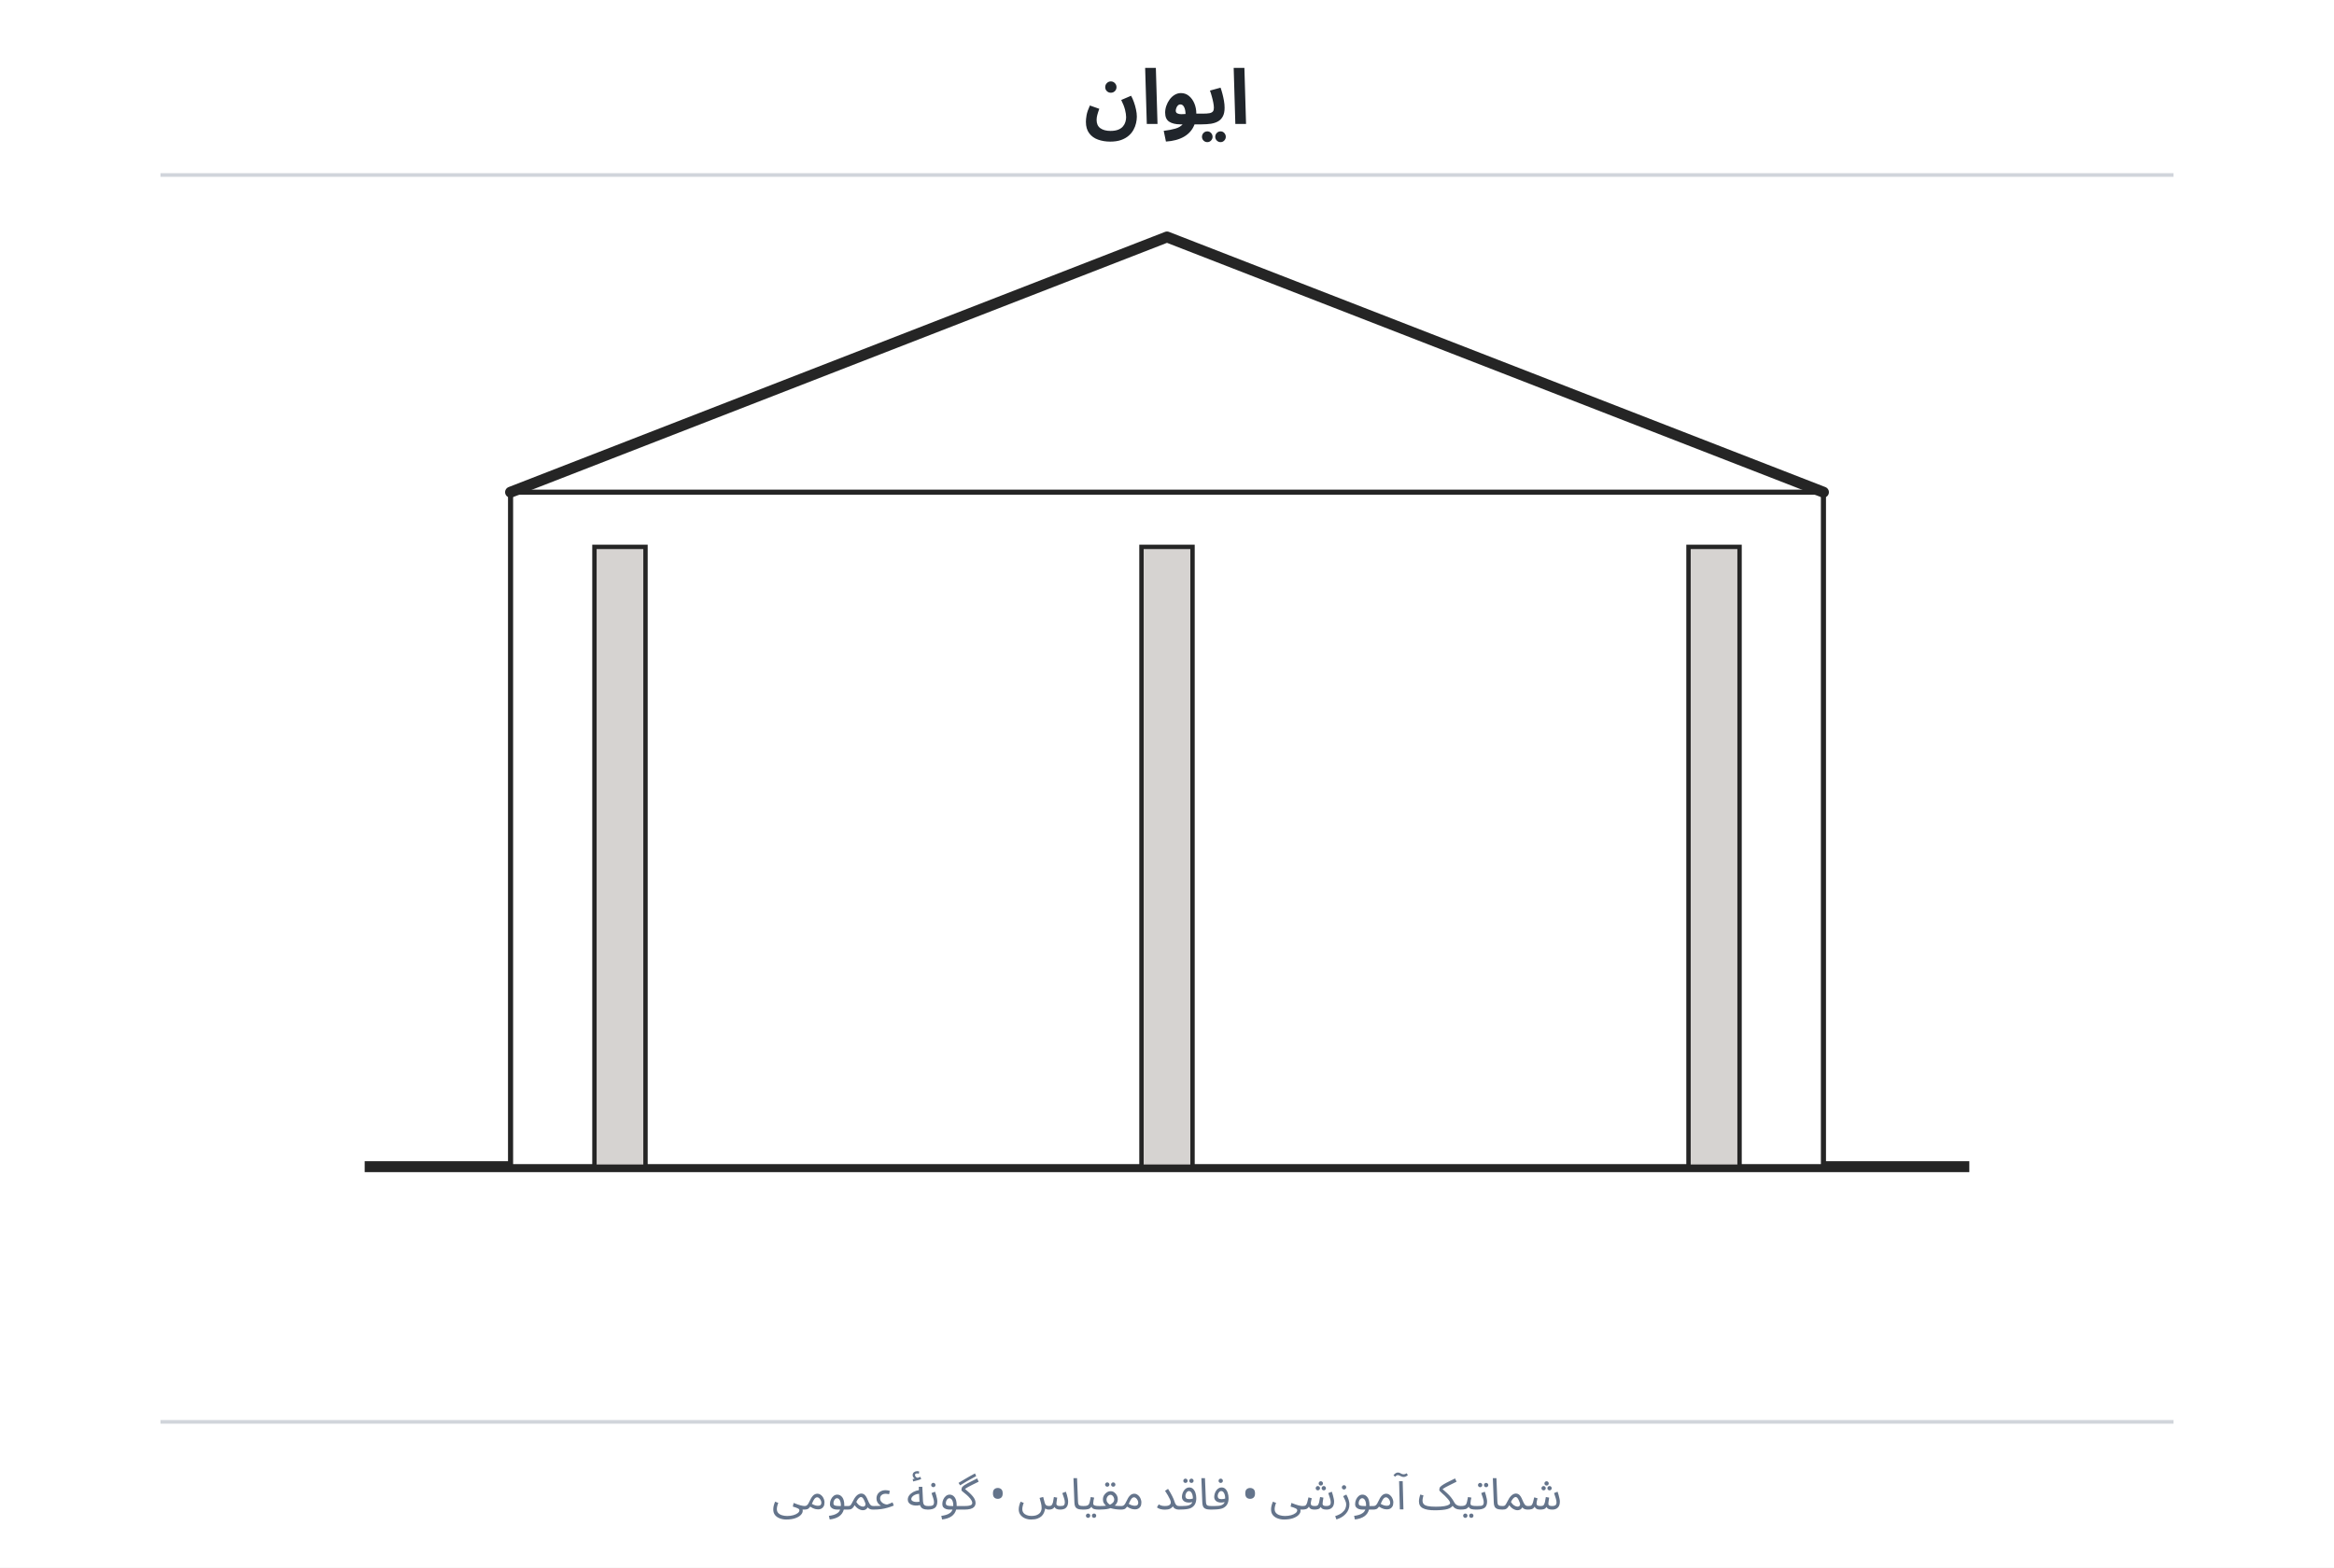
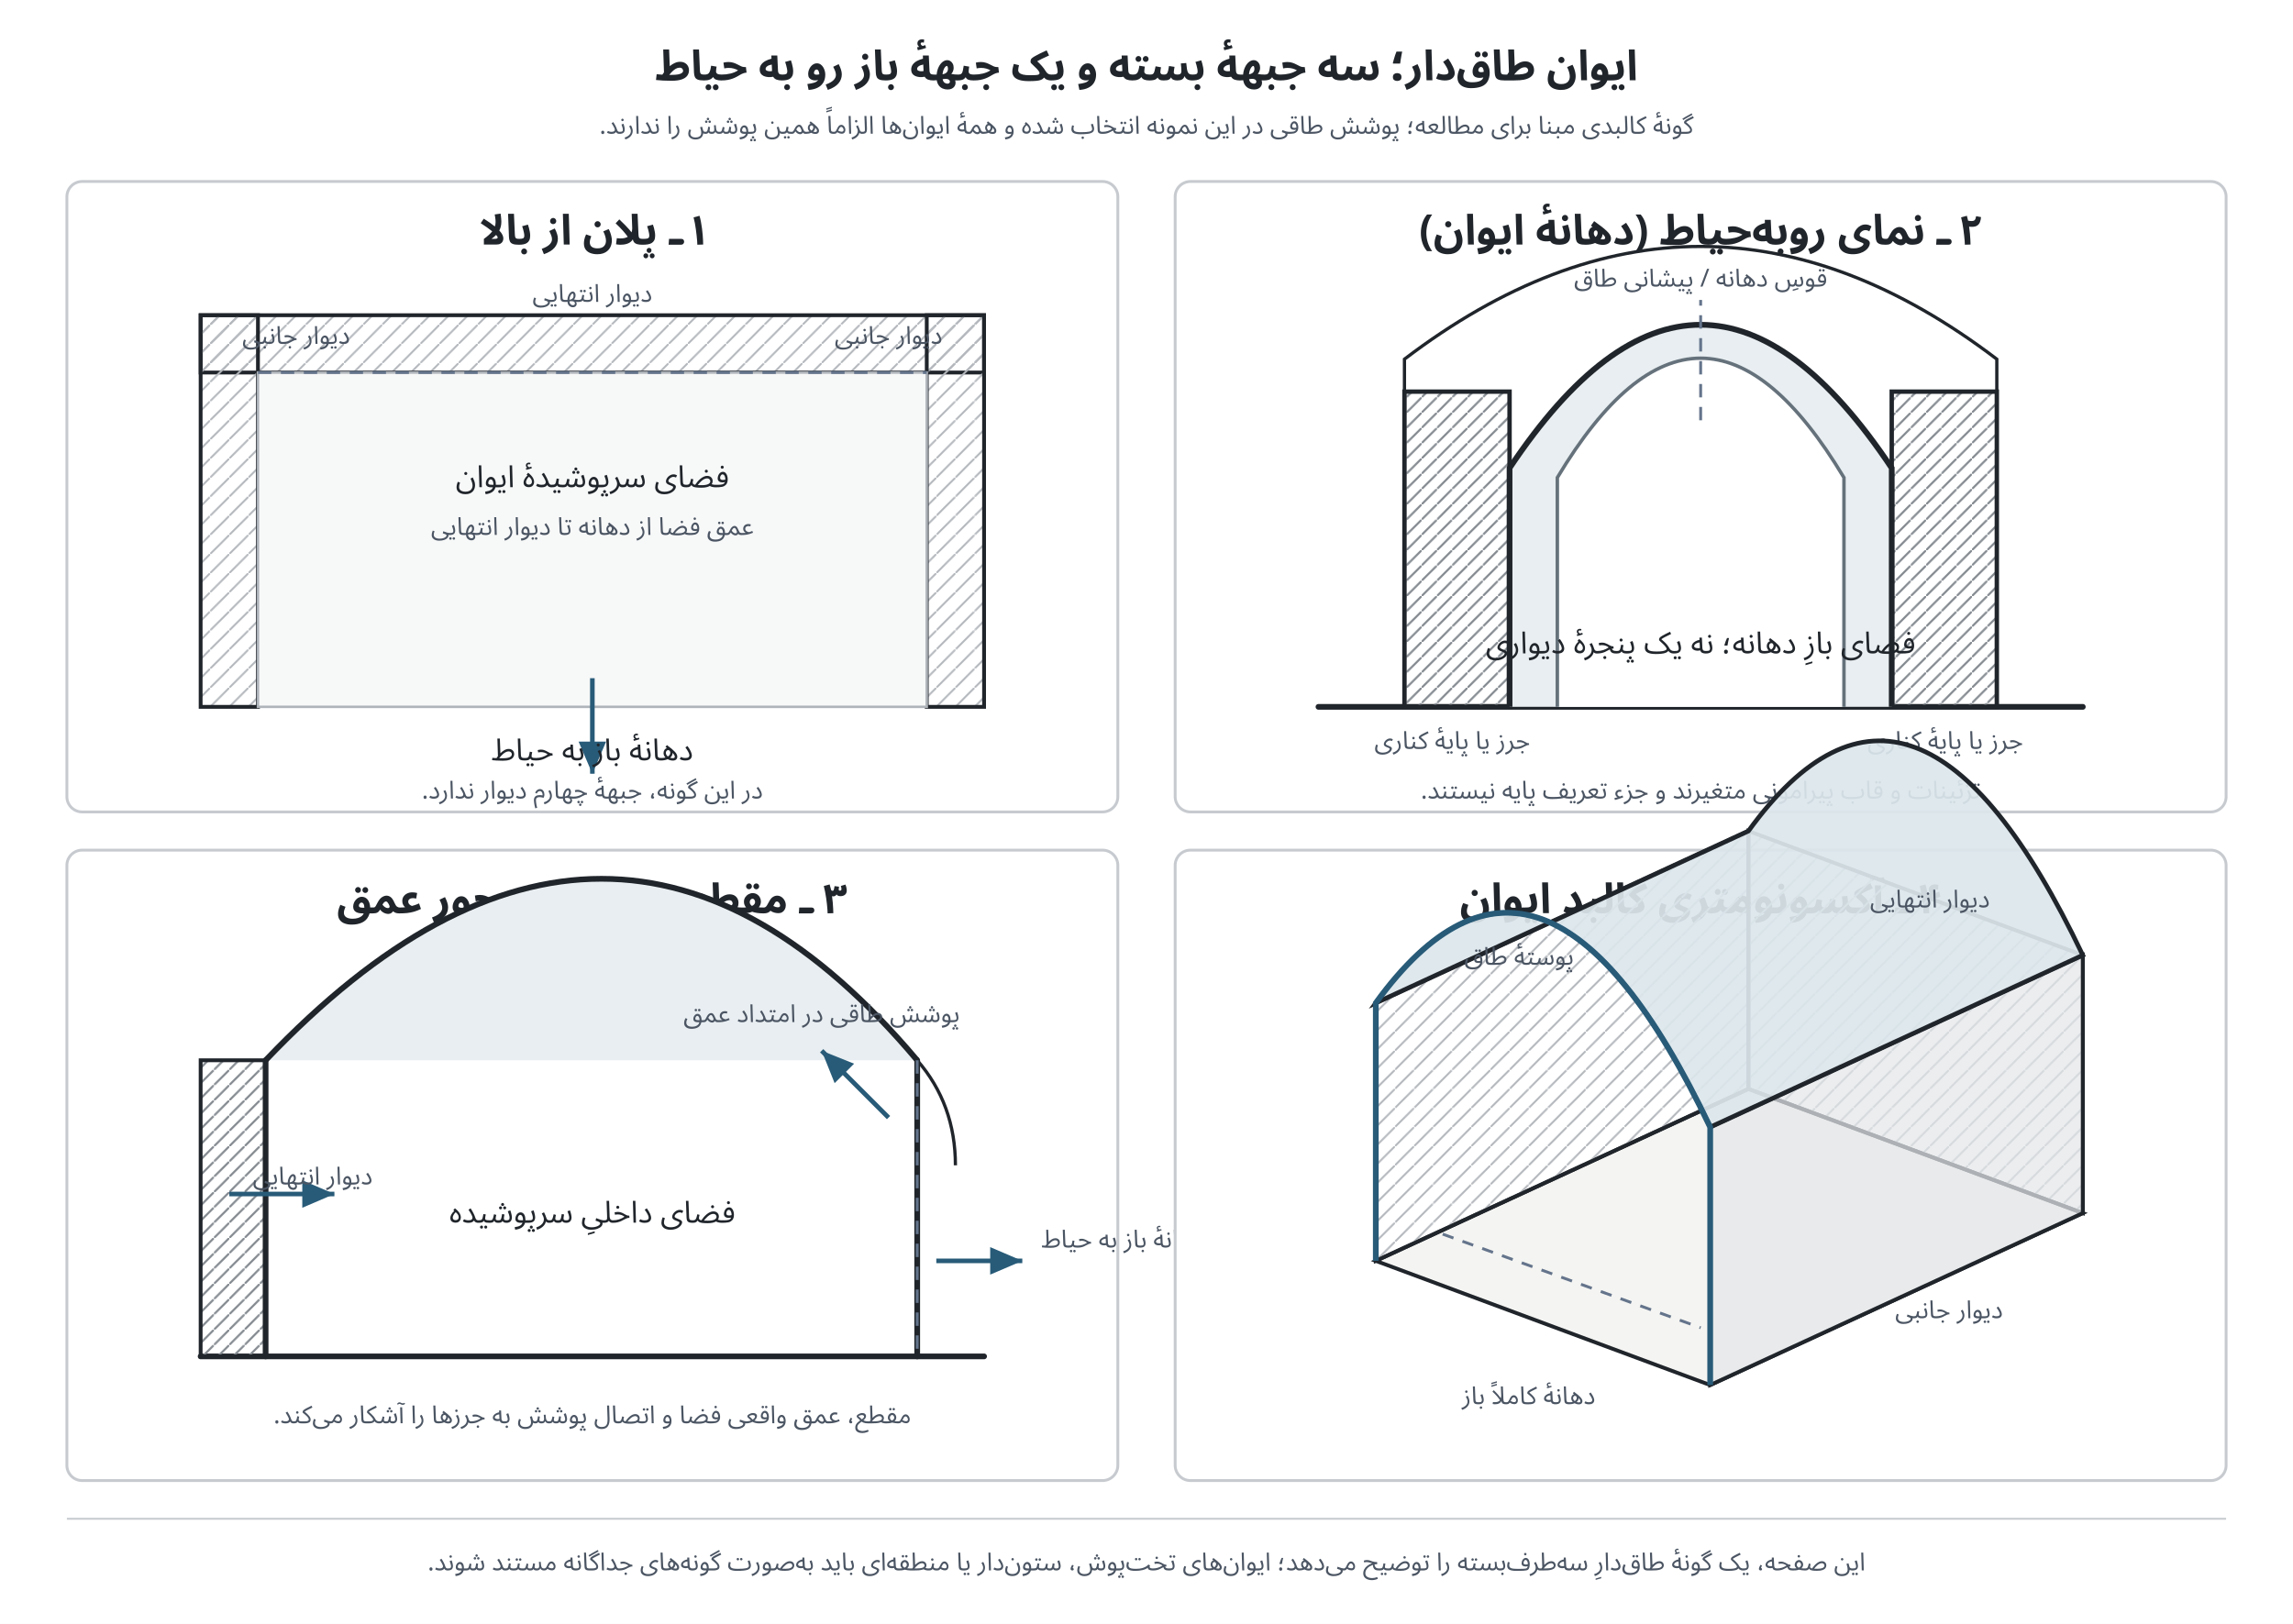
- <svg xmlns="http://www.w3.org/2000/svg" width="640" height="430" viewBox="0 0 640 430" role="img" aria-labelledby="ttl dsc">
+ <svg xmlns="http://www.w3.org/2000/svg" width="1200" height="850" viewBox="0 0 1200 850" role="img" aria-labelledby="title desc">
  <defs>
-     <pattern id="hatch" width="8" height="8" patternUnits="userSpaceOnUse">
-       <path d="M0 8 L8 0" stroke="#9ca3af" stroke-width=".8" />
+     <pattern id="wall" width="10" height="10" patternUnits="userSpaceOnUse">
+       <path d="M0 10 L10 0" stroke="#b4b8bd" stroke-width="1" />
    </pattern>
+     <pattern id="cut" width="8" height="8" patternUnits="userSpaceOnUse">
+       <path d="M0 8 L8 0" stroke="#858b91" stroke-width="1.1" />
+     </pattern>
+     <marker id="arrow" markerWidth="9" markerHeight="9" refX="7" refY="3" orient="auto">
+       <path d="M0 0 L7 3 L0 6 Z" fill="#285b78" />
+     </marker>
+     <style>
+     .panel{fill:#fff;stroke:#c7cbd0;stroke-width:1.5}
+     .outline{fill:none;stroke:#20252b;stroke-width:3;stroke-linejoin:round;stroke-linecap:round}
+     .thin{fill:none;stroke:#20252b;stroke-width:1.7}
+     .axis{fill:none;stroke:#64748b;stroke-width:1.5;stroke-dasharray:7 5}
+     .blue{fill:none;stroke:#285b78;stroke-width:2.4;marker-end:url(#arrow)}
+     .head{font:600 22px Vazirmatn, 'Noto Sans Arabic', sans-serif;fill:#20252b}
+     .label{font:16px Vazirmatn, 'Noto Sans Arabic', sans-serif;fill:#20252b}
+     .small{font:13px Vazirmatn, 'Noto Sans Arabic', sans-serif;fill:#4b5563}
+     .white{fill:#fff;stroke:#20252b;stroke-width:1.2}
+   </style>
  </defs>
-   <rect width="640" height="430" fill="#fff" />
-   <text x="320" y="34" text-anchor="middle" direction="rtl" font-family="Vazirmatn, Noto Sans Arabic, sans-serif" font-size="21" font-weight="600" fill="#20252b">ایوان</text>
-   <line x1="44" y1="48" x2="596" y2="48" stroke="#d1d5db" />
-   <line x1="100" y1="320" x2="540" y2="320" stroke="#252525" stroke-width="3" />
-   <rect x="140" y="135" width="360" height="185" rx="0" fill="#fff" stroke="#252525" stroke-width="1.4" />
-   <path d="M140 135 L320 65 L500 135" fill="none" stroke="#252525" stroke-width="3" stroke-linejoin="round" stroke-linecap="round" />
-   <rect x="163" y="150" width="14" height="170" rx="0" fill="#d6d3d1" stroke="#252525" stroke-width="1.2" />
-   <rect x="313" y="150" width="14" height="170" rx="0" fill="#d6d3d1" stroke="#252525" stroke-width="1.2" />
-   <rect x="463" y="150" width="14" height="170" rx="0" fill="#d6d3d1" stroke="#252525" stroke-width="1.2" />
-   <line x1="44" y1="390" x2="596" y2="390" stroke="#d1d5db" />
-   <text x="320" y="414" text-anchor="middle" direction="rtl" font-family="Vazirmatn, Noto Sans Arabic, sans-serif" font-size="12" fill="#64748b">شماتیک آموزشی • فاقد مقیاس • گونهٔ عمومی</text>
+   <rect width="1200" height="850" fill="#fff" />
+   <text x="600" y="42" text-anchor="middle" direction="rtl" class="head">ایوان طاق‌دار؛ سه جبههٔ بسته و یک جبههٔ باز رو به حیاط</text>
+   <text x="600" y="70" text-anchor="middle" direction="rtl" class="small">گونهٔ کالبدی مبنا برای مطالعه؛ پوشش طاقی در این نمونه انتخاب شده و همهٔ ایوان‌ها الزاماً همین پوشش را ندارند.</text>
+   <rect class="panel" x="35" y="95" width="550" height="330" rx="8" />
+   <text x="310" y="128" text-anchor="middle" direction="rtl" class="head">۱ ـ پلان از بالا</text>
+   <rect x="105" y="165" width="410" height="30" fill="url(#wall)" stroke="#20252b" stroke-width="2" />
+   <rect x="105" y="165" width="30" height="205" fill="url(#wall)" stroke="#20252b" stroke-width="2" />
+   <rect x="485" y="165" width="30" height="205" fill="url(#wall)" stroke="#20252b" stroke-width="2" />
+   <rect x="135" y="195" width="350" height="175" fill="#f7f8f8" stroke="#aeb4ba" stroke-width="1.3" />
+   <line x1="135" y1="195" x2="485" y2="195" class="axis" />
+   <text x="310" y="255" text-anchor="middle" direction="rtl" class="label">فضای سرپوشیدهٔ ایوان</text>
+   <text x="310" y="280" text-anchor="middle" direction="rtl" class="small">عمق فضا از دهانه تا دیوار انتهایی</text>
+   <path d="M310 355 L310 405" class="blue" />
+   <text x="310" y="398" text-anchor="middle" direction="rtl" class="label">دهانهٔ باز به حیاط</text>
+   <text x="155" y="180" text-anchor="middle" direction="rtl" class="small">دیوار جانبی</text>
+   <text x="465" y="180" text-anchor="middle" direction="rtl" class="small">دیوار جانبی</text>
+   <text x="310" y="158" text-anchor="middle" direction="rtl" class="small">دیوار انتهایی</text>
+   <text x="310" y="418" text-anchor="middle" direction="rtl" class="small">در این گونه، جبههٔ چهارم دیوار ندارد.</text>
+   <rect class="panel" x="615" y="95" width="550" height="330" rx="8" />
+   <text x="890" y="128" text-anchor="middle" direction="rtl" class="head">۲ ـ نمای روبه‌حیاط (دهانهٔ ایوان)</text>
+   <line x1="690" y1="370" x2="1090" y2="370" class="outline" />
+   <rect x="735" y="205" width="55" height="165" fill="url(#cut)" stroke="#20252b" stroke-width="2.3" />
+   <rect x="990" y="205" width="55" height="165" fill="url(#cut)" stroke="#20252b" stroke-width="2.3" />
+   <path d="M790 370 L790 245 Q890 95 990 245 L990 370" fill="#e8eef1" stroke="#20252b" stroke-width="3" />
+   <path d="M815 370 L815 250 Q890 125 965 250 L965 370" fill="#fff" stroke="#65717b" stroke-width="1.8" />
+   <path d="M735 205 L735 188 Q890 70 1045 188 L1045 205" class="thin" />
+   <text x="890" y="342" text-anchor="middle" direction="rtl" class="label">فضای بازِ دهانه؛ نه یک پنجرهٔ دیواری</text>
+   <path d="M890 220 L890 157" class="axis" />
+   <text x="890" y="150" text-anchor="middle" direction="rtl" class="small">قوسِ دهانه / پیشانی طاق</text>
+   <text x="760" y="392" text-anchor="middle" direction="rtl" class="small">جرز یا پایهٔ کناری</text>
+   <text x="1018" y="392" text-anchor="middle" direction="rtl" class="small">جرز یا پایهٔ کناری</text>
+   <text x="890" y="418" text-anchor="middle" direction="rtl" class="small">تزئینات و قاب پیرامونی متغیرند و جزء تعریف پایه نیستند.</text>
+   <rect class="panel" x="35" y="445" width="550" height="330" rx="8" />
+   <text x="310" y="478" text-anchor="middle" direction="rtl" class="head">۳ ـ مقطع طولی از محور عمق</text>
+   <line x1="105" y1="710" x2="515" y2="710" class="outline" />
+   <rect x="105" y="555" width="34" height="155" fill="url(#cut)" stroke="#20252b" stroke-width="2" />
+   <path d="M139 555 Q320 365 480 555" fill="#e8eef1" stroke="#20252b" stroke-width="3" />
+   <path d="M139 555 L139 710 M480 555 L480 710" class="outline" />
+   <path d="M480 555 Q500 578 500 610" class="thin" />
+   <line x1="480" y1="555" x2="480" y2="710" class="axis" />
+   <text x="310" y="640" text-anchor="middle" direction="rtl" class="label">فضای داخلیِ سرپوشیده</text>
+   <path d="M465 585 L430 550" class="blue" />
+   <text x="430" y="535" text-anchor="middle" direction="rtl" class="small">پوشش طاقی در امتداد عمق</text>
+   <path d="M120 625 L175 625" class="blue" />
+   <text x="195" y="620" text-anchor="start" direction="rtl" class="small">دیوار انتهایی</text>
+   <path d="M490 660 L535 660" class="blue" />
+   <text x="545" y="653" text-anchor="end" direction="rtl" class="small">دهانهٔ باز به حیاط</text>
+   <text x="310" y="745" text-anchor="middle" direction="rtl" class="small">مقطع، عمق واقعی فضا و اتصال پوشش به جرزها را آشکار می‌کند.</text>
+   <rect class="panel" x="615" y="445" width="550" height="330" rx="8" />
+   <text x="890" y="478" text-anchor="middle" direction="rtl" class="head">۴ ـ آکسونومتری کالبد ایوان</text>
+   <polygon points="720,660 895,725 1090,635 915,570" fill="#f4f4f2" stroke="#20252b" stroke-width="2" />
+   <polygon points="720,660 915,570 915,435 720,525" fill="url(#wall)" stroke="#20252b" stroke-width="2" />
+   <polygon points="915,570 1090,635 1090,500 915,435" fill="url(#wall)" stroke="#20252b" stroke-width="2" />
+   <polygon points="895,725 1090,635 1090,500 895,590" fill="#e4e7e9" fill-opacity=".72" stroke="#20252b" stroke-width="2" />
+   <path d="M720 525 Q807 405 895 590 L1090 500 Q1002 315 915 435 Z" fill="#dbe6eb" fill-opacity=".92" stroke="#20252b" stroke-width="2.4" />
+   <path d="M720 660 L720 525 Q807 405 895 590 L895 725" fill="none" stroke="#285b78" stroke-width="3" />
+   <line x1="755" y1="646" x2="890" y2="695" stroke="#64748b" stroke-width="1.5" stroke-dasharray="6 5" />
+   <text x="795" y="505" text-anchor="middle" direction="rtl" class="small">پوستهٔ طاق</text>
+   <text x="1010" y="475" text-anchor="middle" direction="rtl" class="small">دیوار انتهایی</text>
+   <text x="1020" y="690" text-anchor="middle" direction="rtl" class="small">دیوار جانبی</text>
+   <text x="800" y="735" text-anchor="middle" direction="rtl" class="small">دهانهٔ کاملاً باز</text>
+   <line x1="35" y1="795" x2="1165" y2="795" stroke="#c7cbd0" stroke-width="1" />
+   <text x="600" y="822" text-anchor="middle" direction="rtl" class="small">این صفحه، یک گونهٔ طاق‌دارِ سه‌طرف‌بسته را توضیح می‌دهد؛ ایوان‌های تخت‌پوش، ستون‌دار یا منطقه‌ای باید به‌صورت گونه‌های جداگانه مستند شوند.</text>
</svg>
